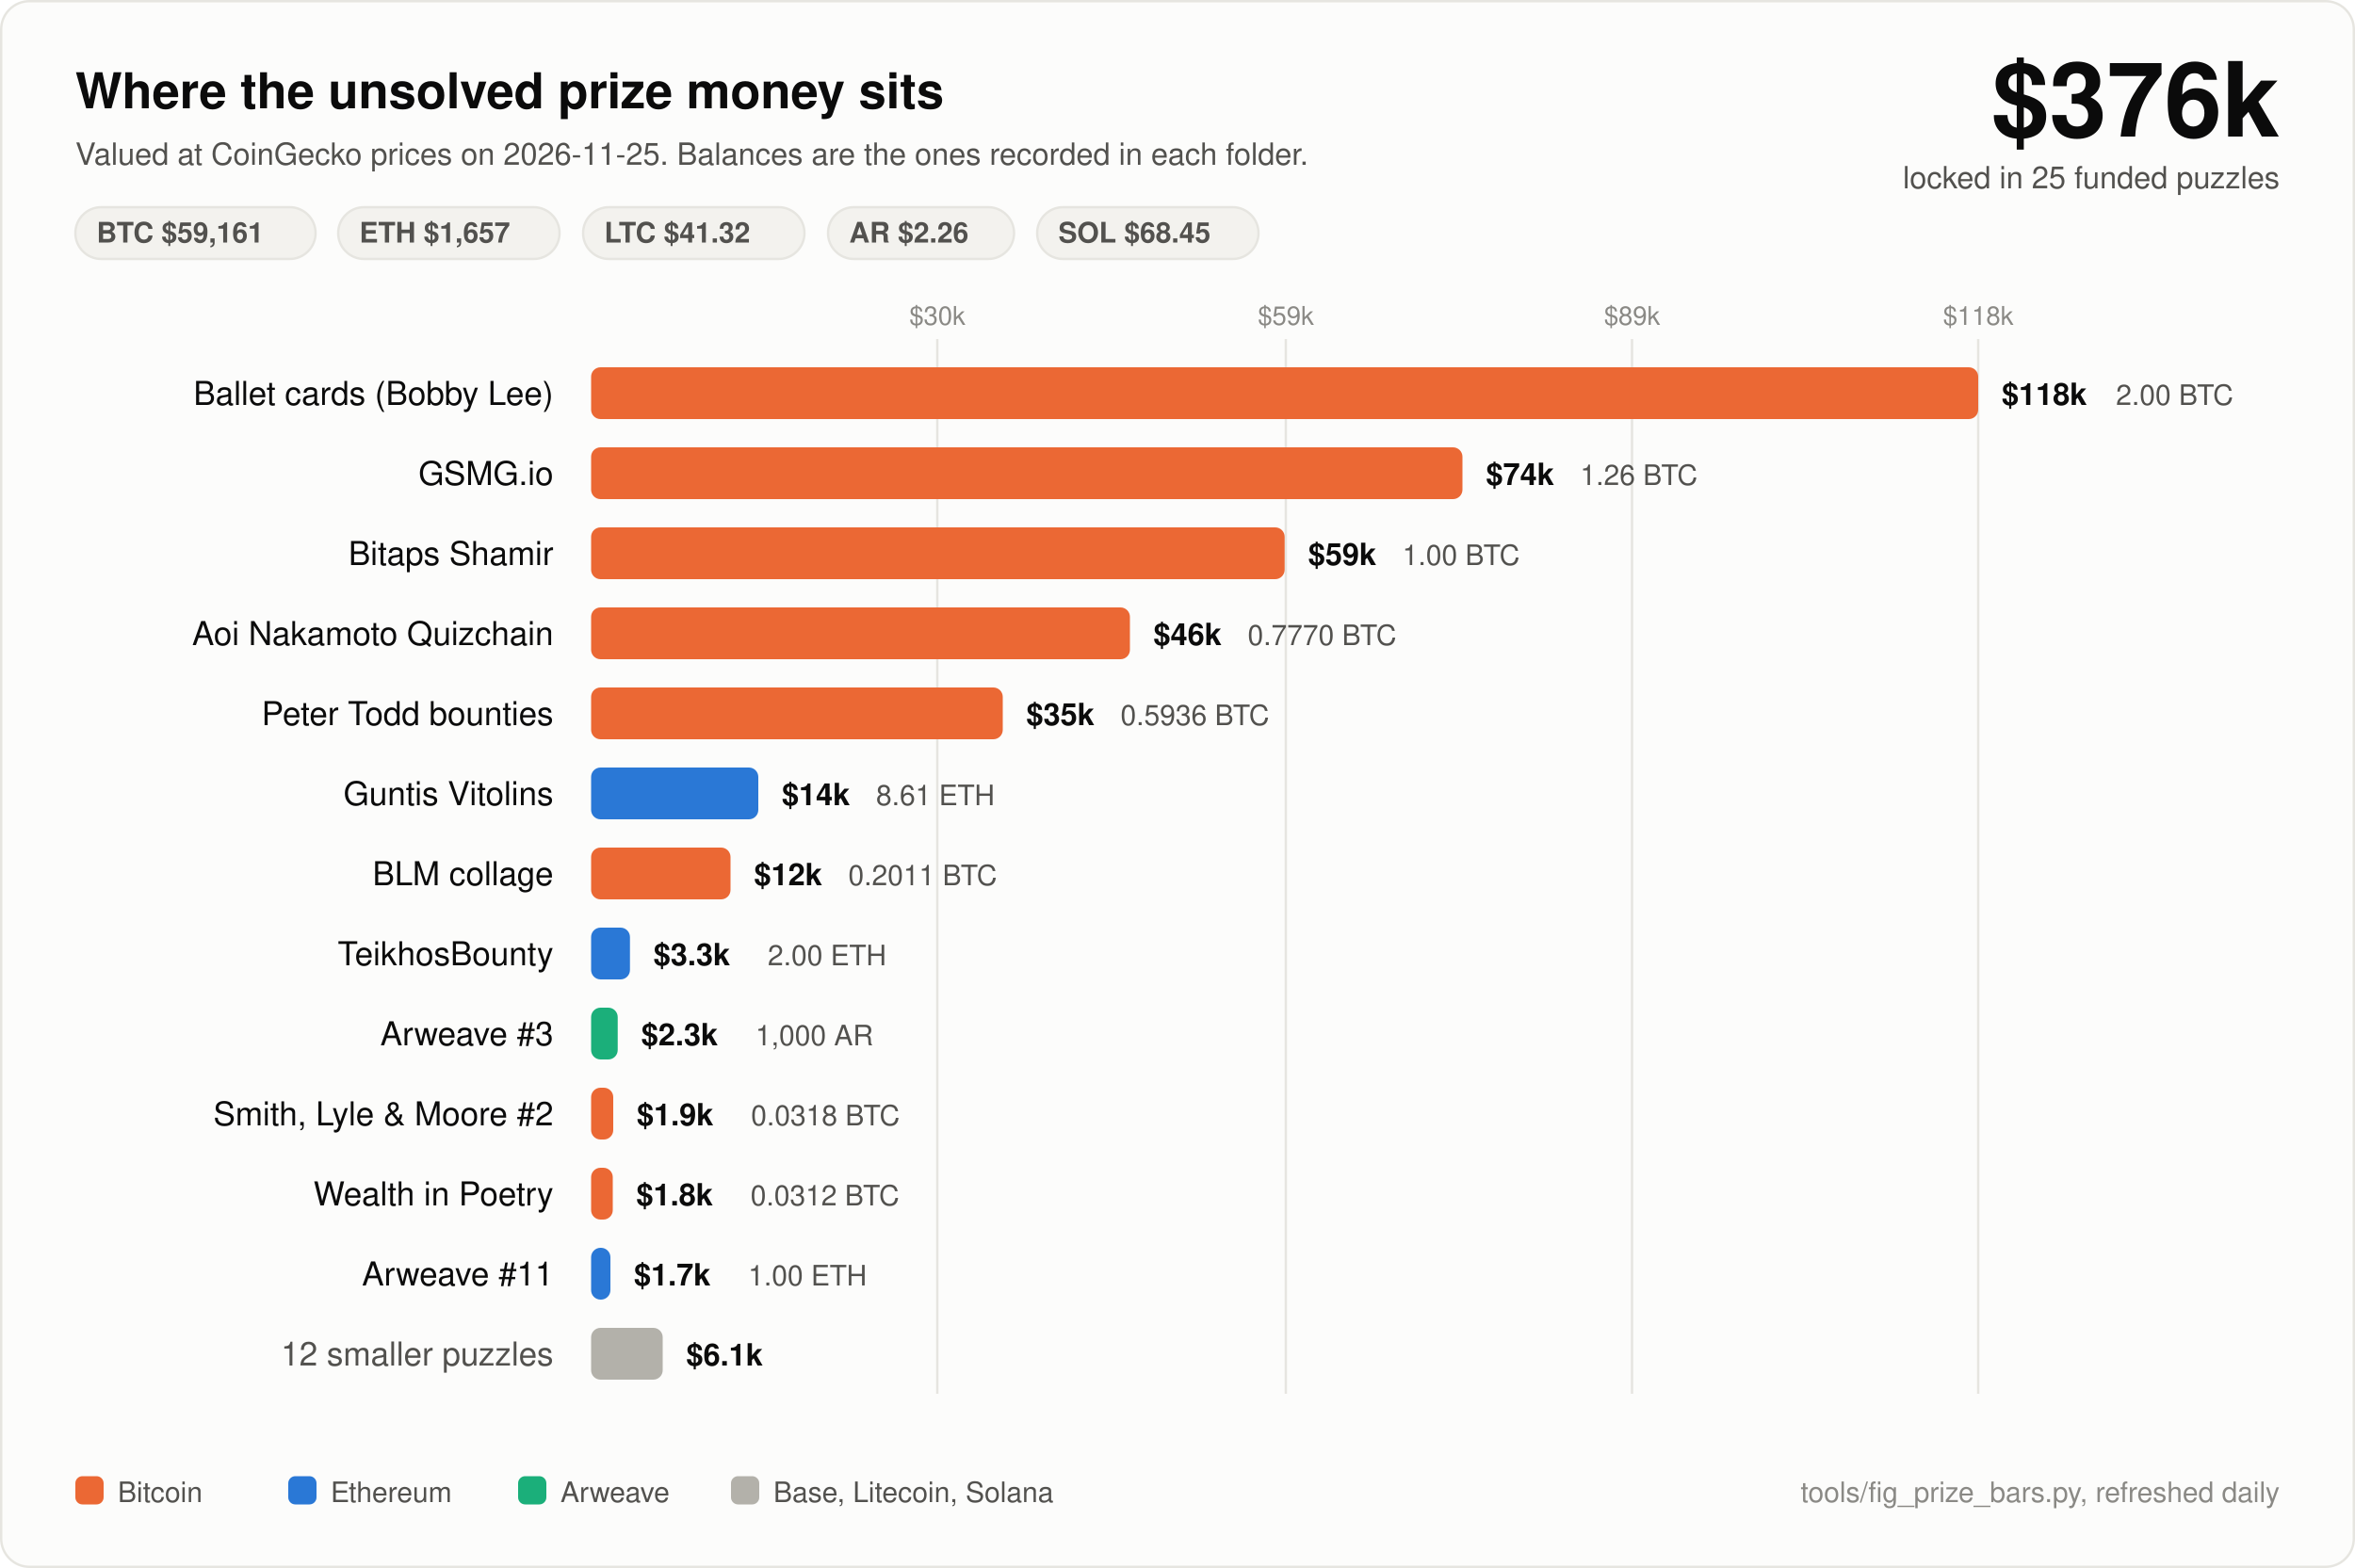
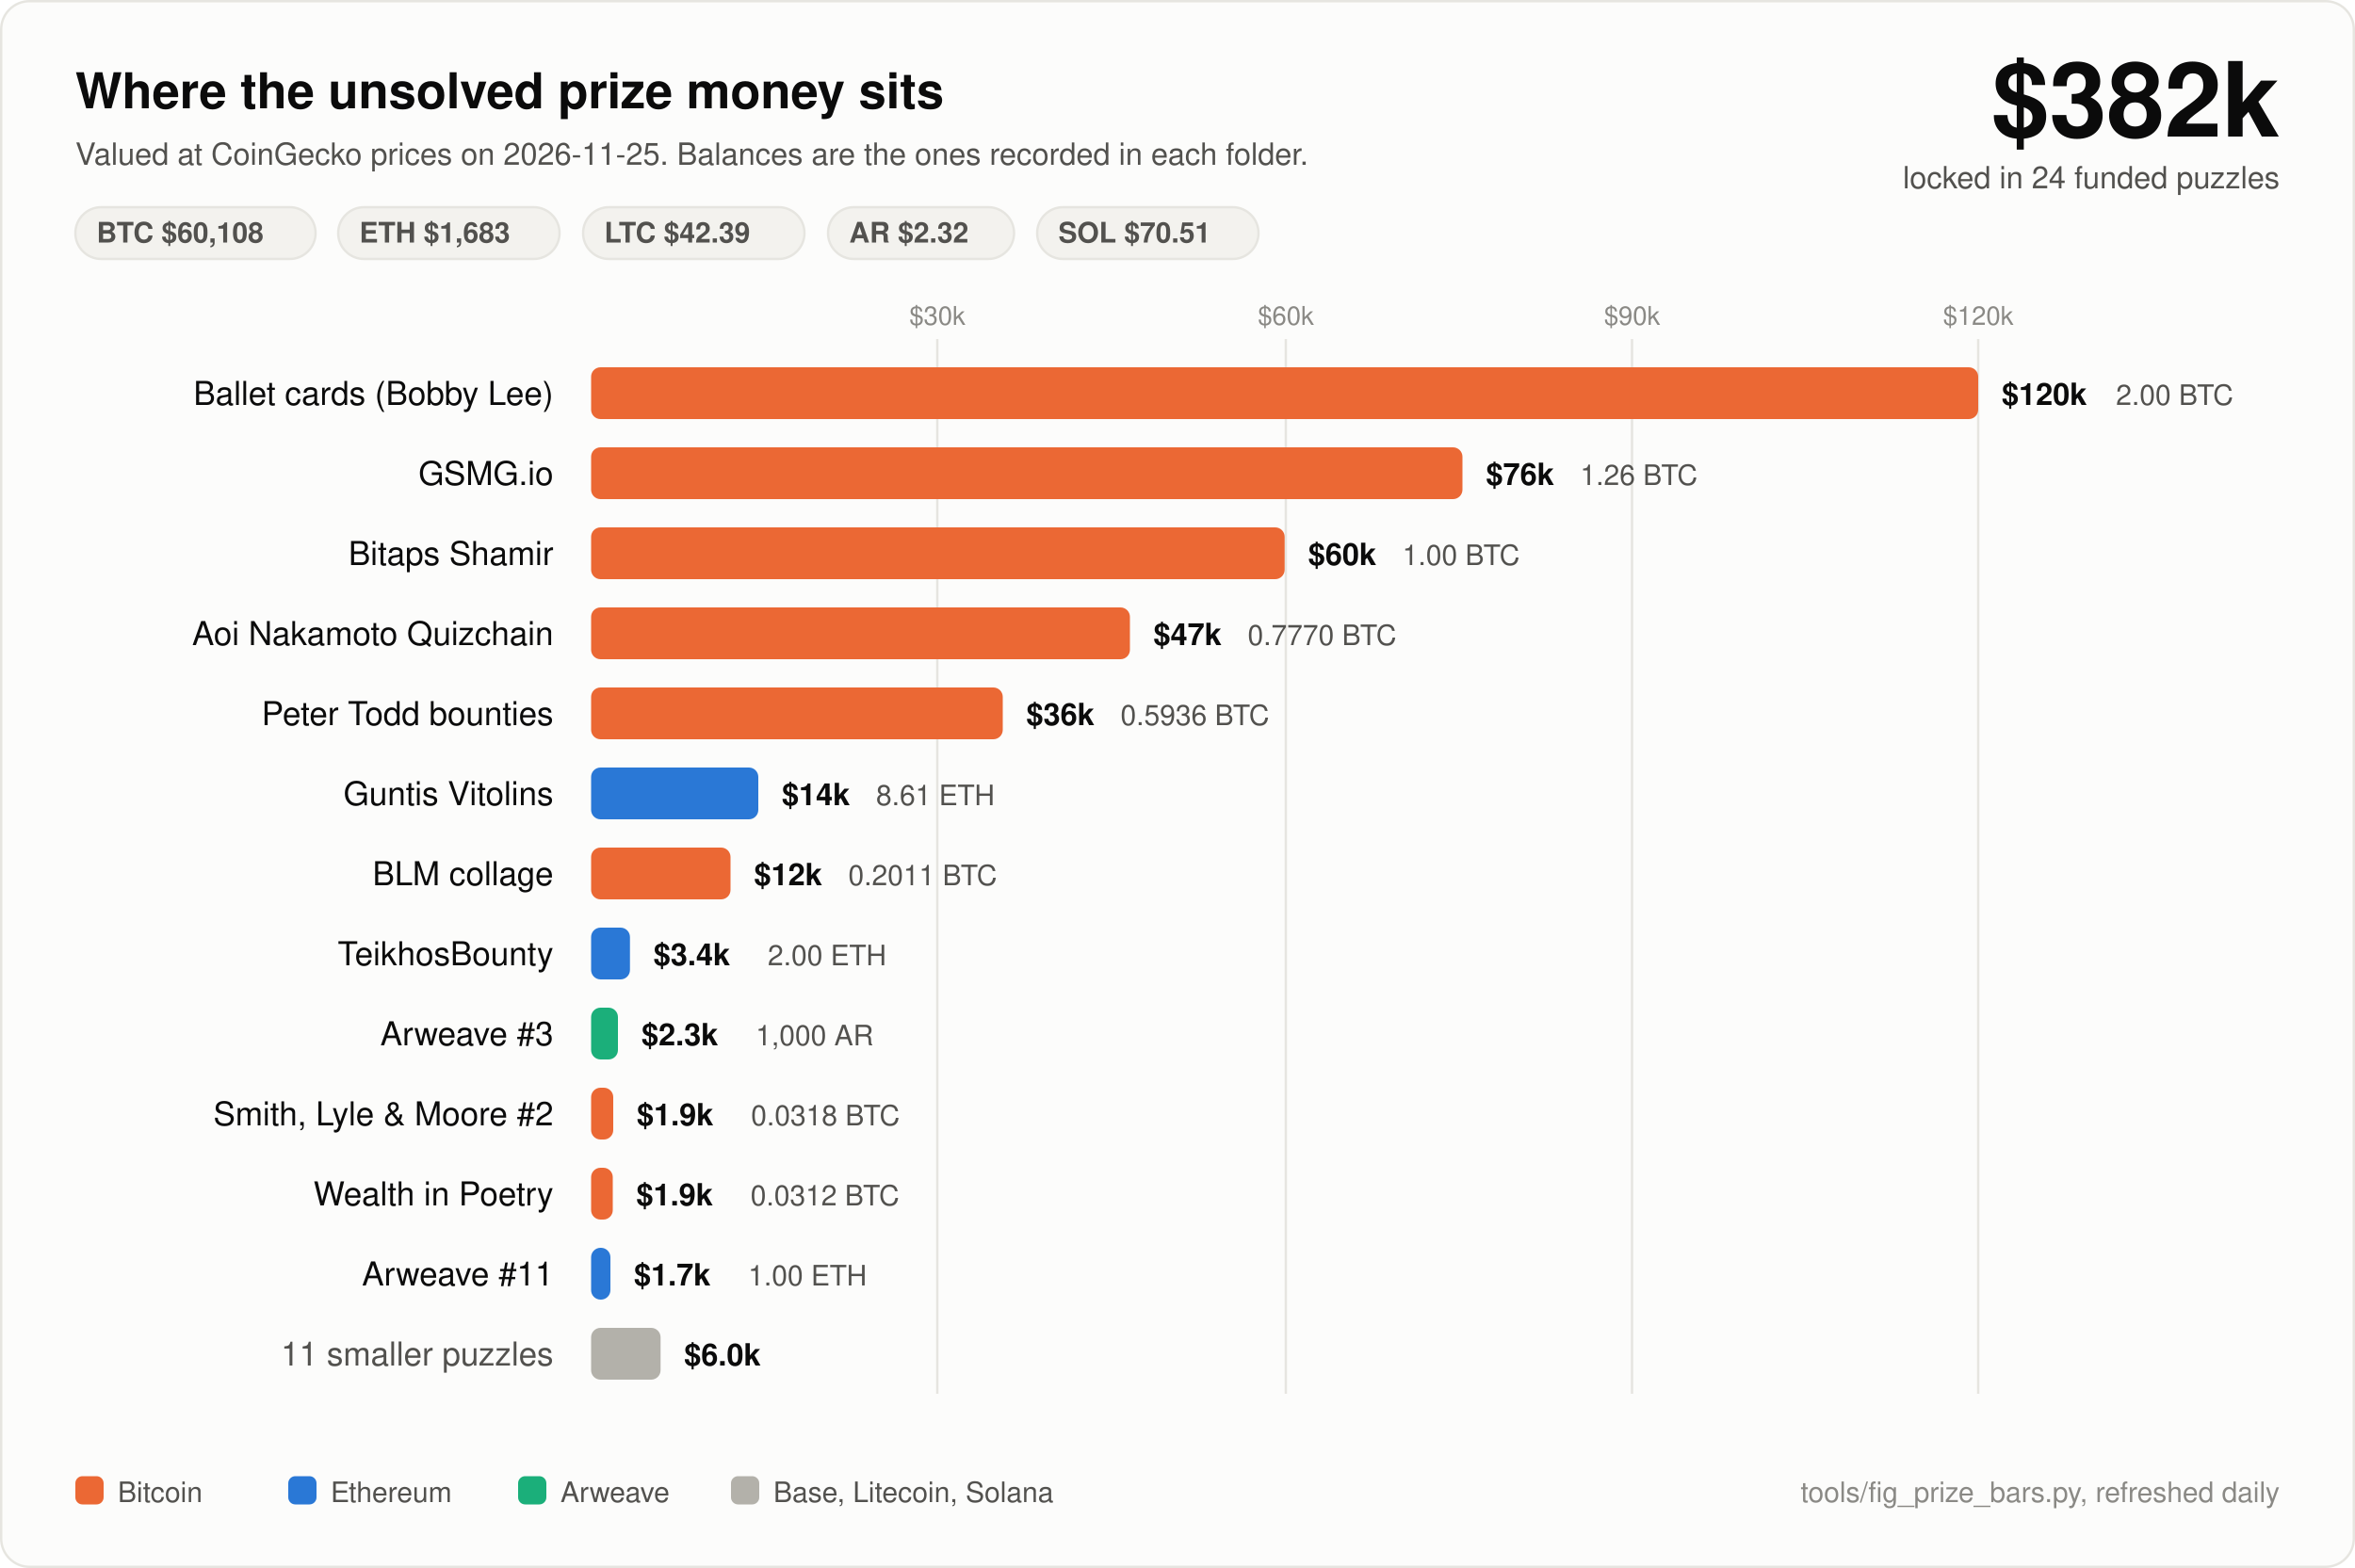
<svg xmlns="http://www.w3.org/2000/svg" width="1000" height="666" viewBox="0 0 1000 666" font-family="ui-sans-serif, -apple-system, Segoe UI, Helvetica, Arial, sans-serif">
  <rect x="0.5" y="0.5" width="999" height="665" rx="12" fill="#fcfcfb" stroke="#e6e5e0" />
  <text x="32" y="46" fill="#0b0b0b" font-size="21" font-weight="700">Where the unsolved prize money sits</text>
  <text x="32" y="70" fill="#52514e" font-size="13">Valued at CoinGecko prices on 2026-11-25. Balances are the ones recorded in each folder.</text>
-   <text x="968" y="58" fill="#0b0b0b" font-size="44" font-weight="700" text-anchor="end">$376k</text>
-   <text x="968" y="80" fill="#52514e" font-size="13" text-anchor="end">locked in 25 funded puzzles</text>
+   <text x="968" y="58" fill="#0b0b0b" font-size="44" font-weight="700" text-anchor="end">$382k</text>
+   <text x="968" y="80" fill="#52514e" font-size="13" text-anchor="end">locked in 24 funded puzzles</text>
  <rect x="32" y="88" width="102" height="22" rx="11" fill="#f3f2ee" stroke="#e6e5e0" />
-   <text x="41" y="103" fill="#52514e" font-size="12" font-weight="600">BTC $59,161</text>
+   <text x="41" y="103" fill="#52514e" font-size="12" font-weight="600">BTC $60,108</text>
  <rect x="143.6" y="88" width="94" height="22" rx="11" fill="#f3f2ee" stroke="#e6e5e0" />
-   <text x="152.6" y="103" fill="#52514e" font-size="12" font-weight="600">ETH $1,657</text>
+   <text x="152.6" y="103" fill="#52514e" font-size="12" font-weight="600">ETH $1,683</text>
  <rect x="247.6" y="88" width="94" height="22" rx="11" fill="#f3f2ee" stroke="#e6e5e0" />
-   <text x="256.6" y="103" fill="#52514e" font-size="12" font-weight="600">LTC $41.32</text>
+   <text x="256.6" y="103" fill="#52514e" font-size="12" font-weight="600">LTC $42.39</text>
  <rect x="351.6" y="88" width="79" height="22" rx="11" fill="#f3f2ee" stroke="#e6e5e0" />
-   <text x="360.6" y="103" fill="#52514e" font-size="12" font-weight="600">AR $2.26</text>
+   <text x="360.6" y="103" fill="#52514e" font-size="12" font-weight="600">AR $2.32</text>
  <rect x="440.4" y="88" width="94" height="22" rx="11" fill="#f3f2ee" stroke="#e6e5e0" />
-   <text x="449.4" y="103" fill="#52514e" font-size="12" font-weight="600">SOL $68.45</text>
+   <text x="449.4" y="103" fill="#52514e" font-size="12" font-weight="600">SOL $70.51</text>
  <line x1="398" y1="144" x2="398" y2="592" stroke="#e6e5e0" stroke-width="1" />
  <text x="398" y="138" fill="#8a8985" font-size="11" text-anchor="middle">$30k</text>
  <line x1="546" y1="144" x2="546" y2="592" stroke="#e6e5e0" stroke-width="1" />
-   <text x="546" y="138" fill="#8a8985" font-size="11" text-anchor="middle">$59k</text>
+   <text x="546" y="138" fill="#8a8985" font-size="11" text-anchor="middle">$60k</text>
  <line x1="693" y1="144" x2="693" y2="592" stroke="#e6e5e0" stroke-width="1" />
-   <text x="693" y="138" fill="#8a8985" font-size="11" text-anchor="middle">$89k</text>
+   <text x="693" y="138" fill="#8a8985" font-size="11" text-anchor="middle">$90k</text>
  <line x1="840" y1="144" x2="840" y2="592" stroke="#e6e5e0" stroke-width="1" />
-   <text x="840" y="138" fill="#8a8985" font-size="11" text-anchor="middle">$118k</text>
+   <text x="840" y="138" fill="#8a8985" font-size="11" text-anchor="middle">$120k</text>
  <text x="235" y="172" fill="#0b0b0b" font-size="14" text-anchor="end">Ballet cards (Bobby Lee)</text>
  <rect x="251" y="156" width="589.0" height="22" rx="4" fill="#eb6834" />
-   <text x="850.0" y="172" fill="#0b0b0b" font-size="13" font-weight="600">$118k</text>
+   <text x="850.0" y="172" fill="#0b0b0b" font-size="13" font-weight="600">$120k</text>
  <text x="898.5" y="172" fill="#52514e" font-size="12">2.00 BTC</text>
  <text x="235" y="206" fill="#0b0b0b" font-size="14" text-anchor="end">GSMG.io</text>
  <rect x="251" y="190" width="370.0" height="22" rx="4" fill="#eb6834" />
-   <text x="631.0" y="206" fill="#0b0b0b" font-size="13" font-weight="600">$74k</text>
+   <text x="631.0" y="206" fill="#0b0b0b" font-size="13" font-weight="600">$76k</text>
  <text x="671.0" y="206" fill="#52514e" font-size="12">1.26 BTC</text>
  <text x="235" y="240" fill="#0b0b0b" font-size="14" text-anchor="end">Bitaps Shamir</text>
  <rect x="251" y="224" width="294.5" height="22" rx="4" fill="#eb6834" />
-   <text x="555.5" y="240" fill="#0b0b0b" font-size="13" font-weight="600">$59k</text>
+   <text x="555.5" y="240" fill="#0b0b0b" font-size="13" font-weight="600">$60k</text>
  <text x="595.5" y="240" fill="#52514e" font-size="12">1.00 BTC</text>
  <text x="235" y="274" fill="#0b0b0b" font-size="14" text-anchor="end">Aoi Nakamoto Quizchain</text>
  <rect x="251" y="258" width="228.8" height="22" rx="4" fill="#eb6834" />
-   <text x="489.8" y="274" fill="#0b0b0b" font-size="13" font-weight="600">$46k</text>
+   <text x="489.8" y="274" fill="#0b0b0b" font-size="13" font-weight="600">$47k</text>
  <text x="529.8" y="274" fill="#52514e" font-size="12">0.7770 BTC</text>
  <text x="235" y="308" fill="#0b0b0b" font-size="14" text-anchor="end">Peter Todd bounties</text>
  <rect x="251" y="292" width="174.8" height="22" rx="4" fill="#eb6834" />
-   <text x="435.8" y="308" fill="#0b0b0b" font-size="13" font-weight="600">$35k</text>
+   <text x="435.8" y="308" fill="#0b0b0b" font-size="13" font-weight="600">$36k</text>
  <text x="475.8" y="308" fill="#52514e" font-size="12">0.5936 BTC</text>
  <text x="235" y="342" fill="#0b0b0b" font-size="14" text-anchor="end">Guntis Vitolins</text>
  <rect x="251" y="326" width="71.0" height="22" rx="4" fill="#2a78d6" />
  <text x="332.0" y="342" fill="#0b0b0b" font-size="13" font-weight="600">$14k</text>
  <text x="372.0" y="342" fill="#52514e" font-size="12">8.61 ETH</text>
  <text x="235" y="376" fill="#0b0b0b" font-size="14" text-anchor="end">BLM collage</text>
  <rect x="251" y="360" width="59.2" height="22" rx="4" fill="#eb6834" />
  <text x="320.2" y="376" fill="#0b0b0b" font-size="13" font-weight="600">$12k</text>
  <text x="360.2" y="376" fill="#52514e" font-size="12">0.2011 BTC</text>
  <text x="235" y="410" fill="#0b0b0b" font-size="14" text-anchor="end">TeikhosBounty</text>
  <rect x="251" y="394" width="16.5" height="22" rx="4" fill="#2a78d6" />
-   <text x="277.5" y="410" fill="#0b0b0b" font-size="13" font-weight="600">$3.3k</text>
+   <text x="277.5" y="410" fill="#0b0b0b" font-size="13" font-weight="600">$3.4k</text>
  <text x="326.0" y="410" fill="#52514e" font-size="12">2.00 ETH</text>
  <text x="235" y="444" fill="#0b0b0b" font-size="14" text-anchor="end">Arweave #3</text>
-   <rect x="251" y="428" width="11.3" height="22" rx="4" fill="#1baf7a" />
-   <text x="272.3" y="444" fill="#0b0b0b" font-size="13" font-weight="600">$2.3k</text>
-   <text x="320.8" y="444" fill="#52514e" font-size="12">1,000 AR</text>
+   <rect x="251" y="428" width="11.4" height="22" rx="4" fill="#1baf7a" />
+   <text x="272.4" y="444" fill="#0b0b0b" font-size="13" font-weight="600">$2.3k</text>
+   <text x="320.9" y="444" fill="#52514e" font-size="12">1,000 AR</text>
  <text x="235" y="478" fill="#0b0b0b" font-size="14" text-anchor="end">Smith, Lyle &amp; Moore #2</text>
  <rect x="251" y="462" width="9.4" height="22" rx="4" fill="#eb6834" />
  <text x="270.4" y="478" fill="#0b0b0b" font-size="13" font-weight="600">$1.9k</text>
  <text x="318.9" y="478" fill="#52514e" font-size="12">0.0318 BTC</text>
  <text x="235" y="512" fill="#0b0b0b" font-size="14" text-anchor="end">Wealth in Poetry</text>
  <rect x="251" y="496" width="9.2" height="22" rx="4" fill="#eb6834" />
-   <text x="270.2" y="512" fill="#0b0b0b" font-size="13" font-weight="600">$1.8k</text>
+   <text x="270.2" y="512" fill="#0b0b0b" font-size="13" font-weight="600">$1.9k</text>
  <text x="318.7" y="512" fill="#52514e" font-size="12">0.0312 BTC</text>
  <text x="235" y="546" fill="#0b0b0b" font-size="14" text-anchor="end">Arweave #11</text>
  <rect x="251" y="530" width="8.2" height="22" rx="4" fill="#2a78d6" />
  <text x="269.2" y="546" fill="#0b0b0b" font-size="13" font-weight="600">$1.7k</text>
  <text x="317.7" y="546" fill="#52514e" font-size="12">1.00 ETH</text>
-   <text x="235" y="580" fill="#52514e" font-size="14" text-anchor="end">12 smaller puzzles</text>
-   <rect x="251" y="564" width="30.4" height="22" rx="4" fill="#b3b1aa" />
-   <text x="291.4" y="580" fill="#0b0b0b" font-size="13" font-weight="600">$6.1k</text>
+   <text x="235" y="580" fill="#52514e" font-size="14" text-anchor="end">11 smaller puzzles</text>
+   <rect x="251" y="564" width="29.5" height="22" rx="4" fill="#b3b1aa" />
+   <text x="290.5" y="580" fill="#0b0b0b" font-size="13" font-weight="600">$6.0k</text>
  <rect x="32" y="627" width="12" height="12" rx="3" fill="#eb6834" />
  <text x="50" y="638" fill="#52514e" font-size="12">Bitcoin</text>
  <rect x="122.4" y="627" width="12" height="12" rx="3" fill="#2a78d6" />
  <text x="140.4" y="638" fill="#52514e" font-size="12">Ethereum</text>
  <rect x="220.0" y="627" width="12" height="12" rx="3" fill="#1baf7a" />
  <text x="238.0" y="638" fill="#52514e" font-size="12">Arweave</text>
  <rect x="310.4" y="627" width="12" height="12" rx="3" fill="#b3b1aa" />
  <text x="328.4" y="638" fill="#52514e" font-size="12">Base, Litecoin, Solana</text>
  <text x="968" y="638" fill="#8a8985" font-size="12" text-anchor="end">tools/fig_prize_bars.py, refreshed daily</text>
</svg>
